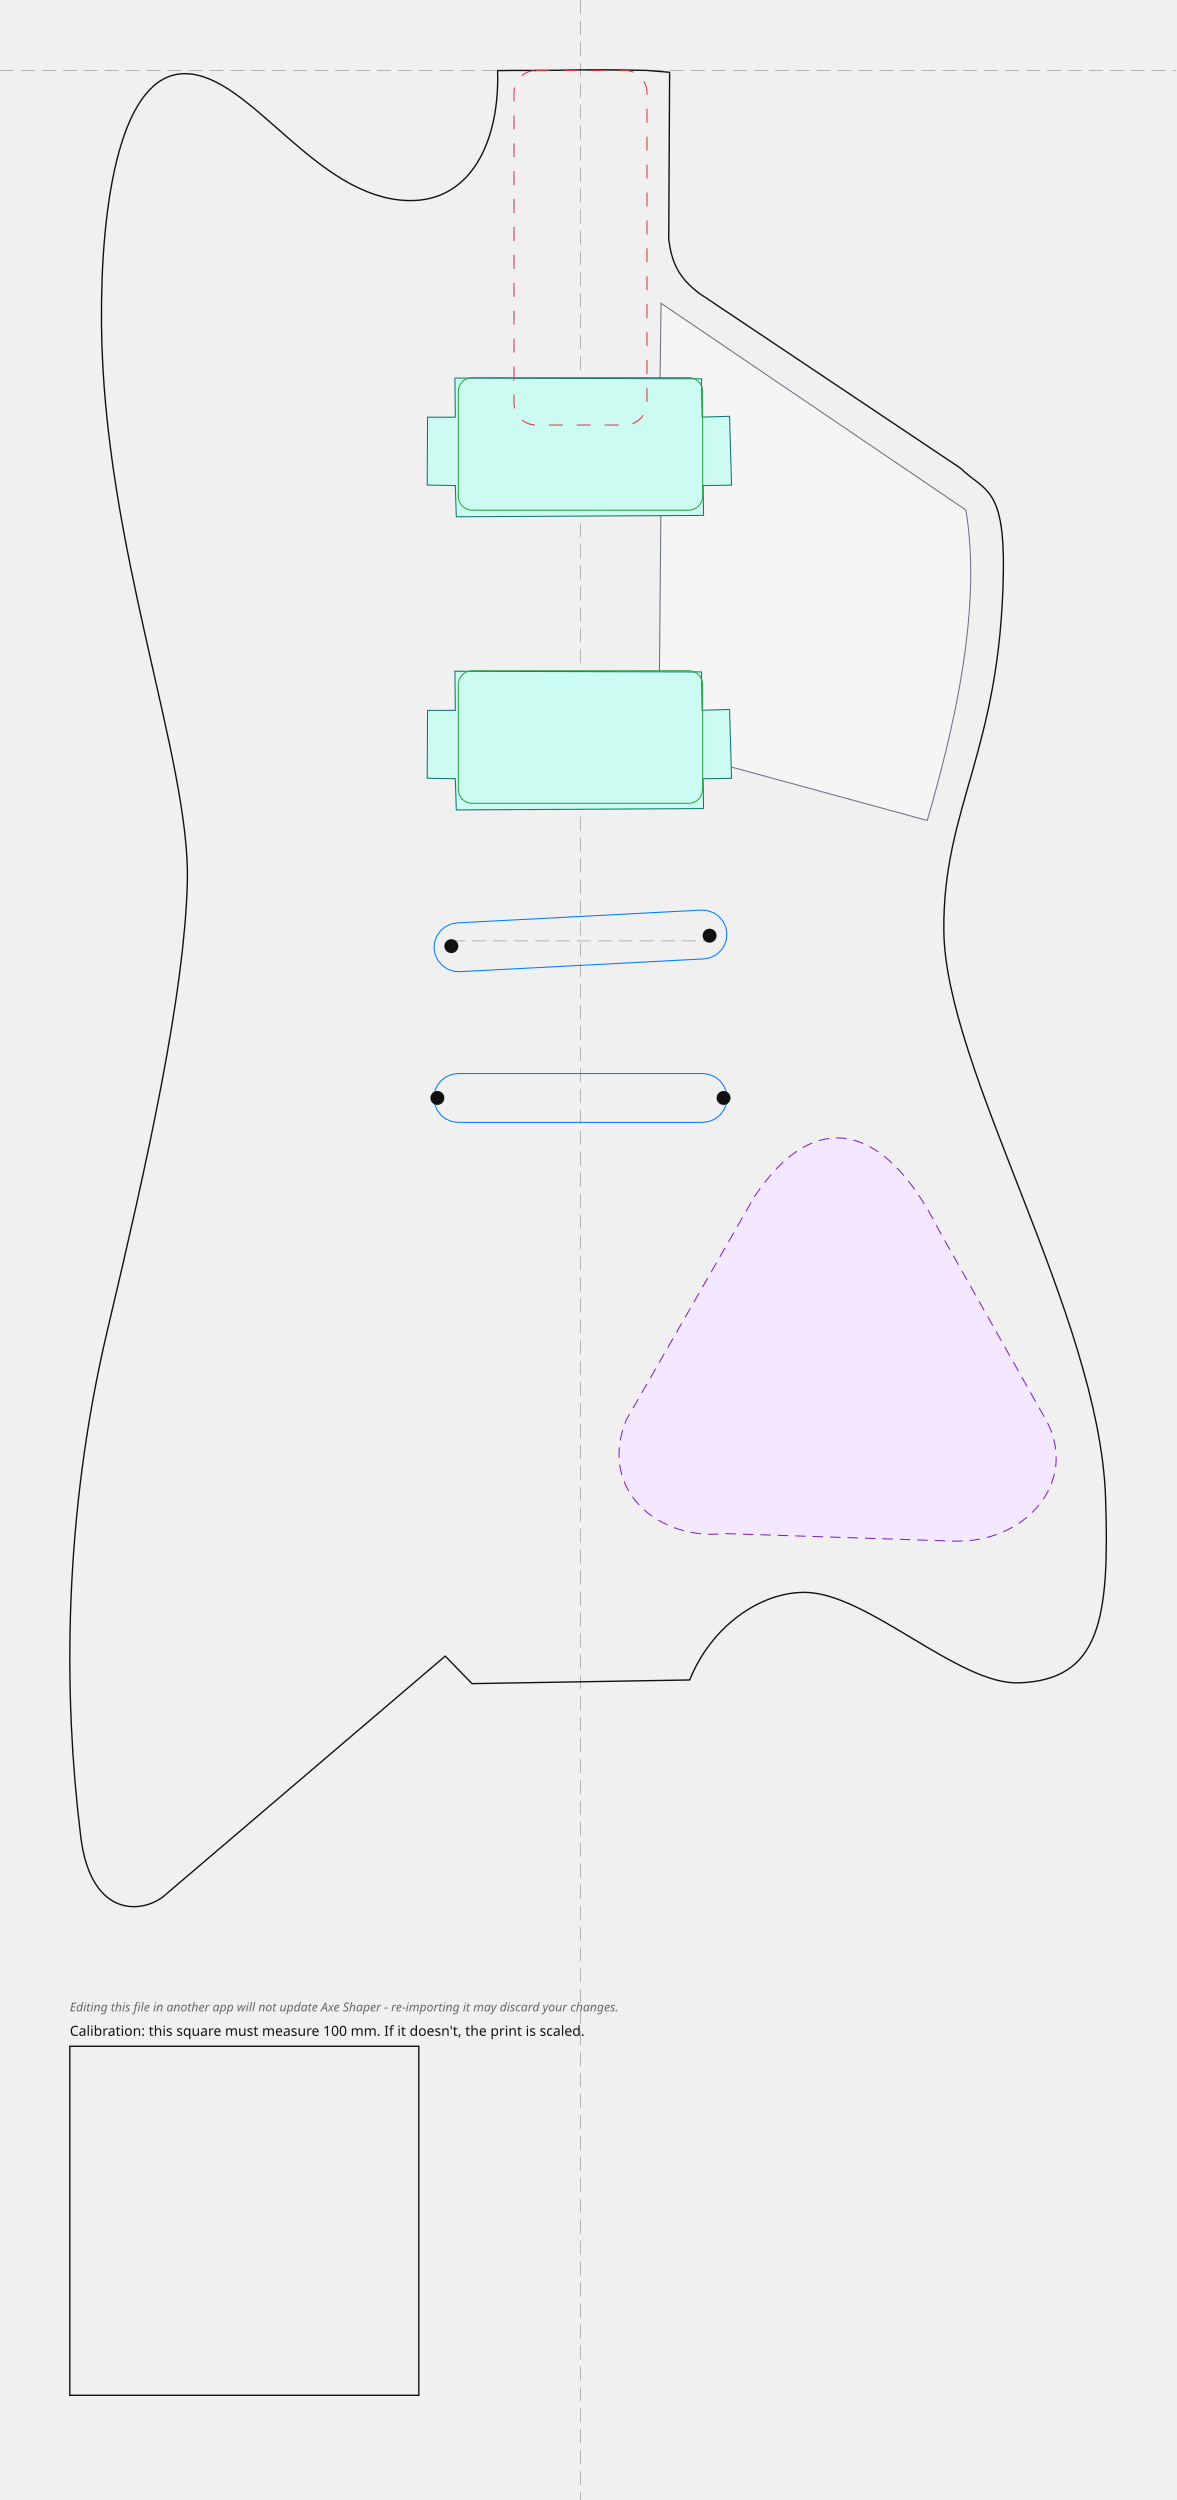
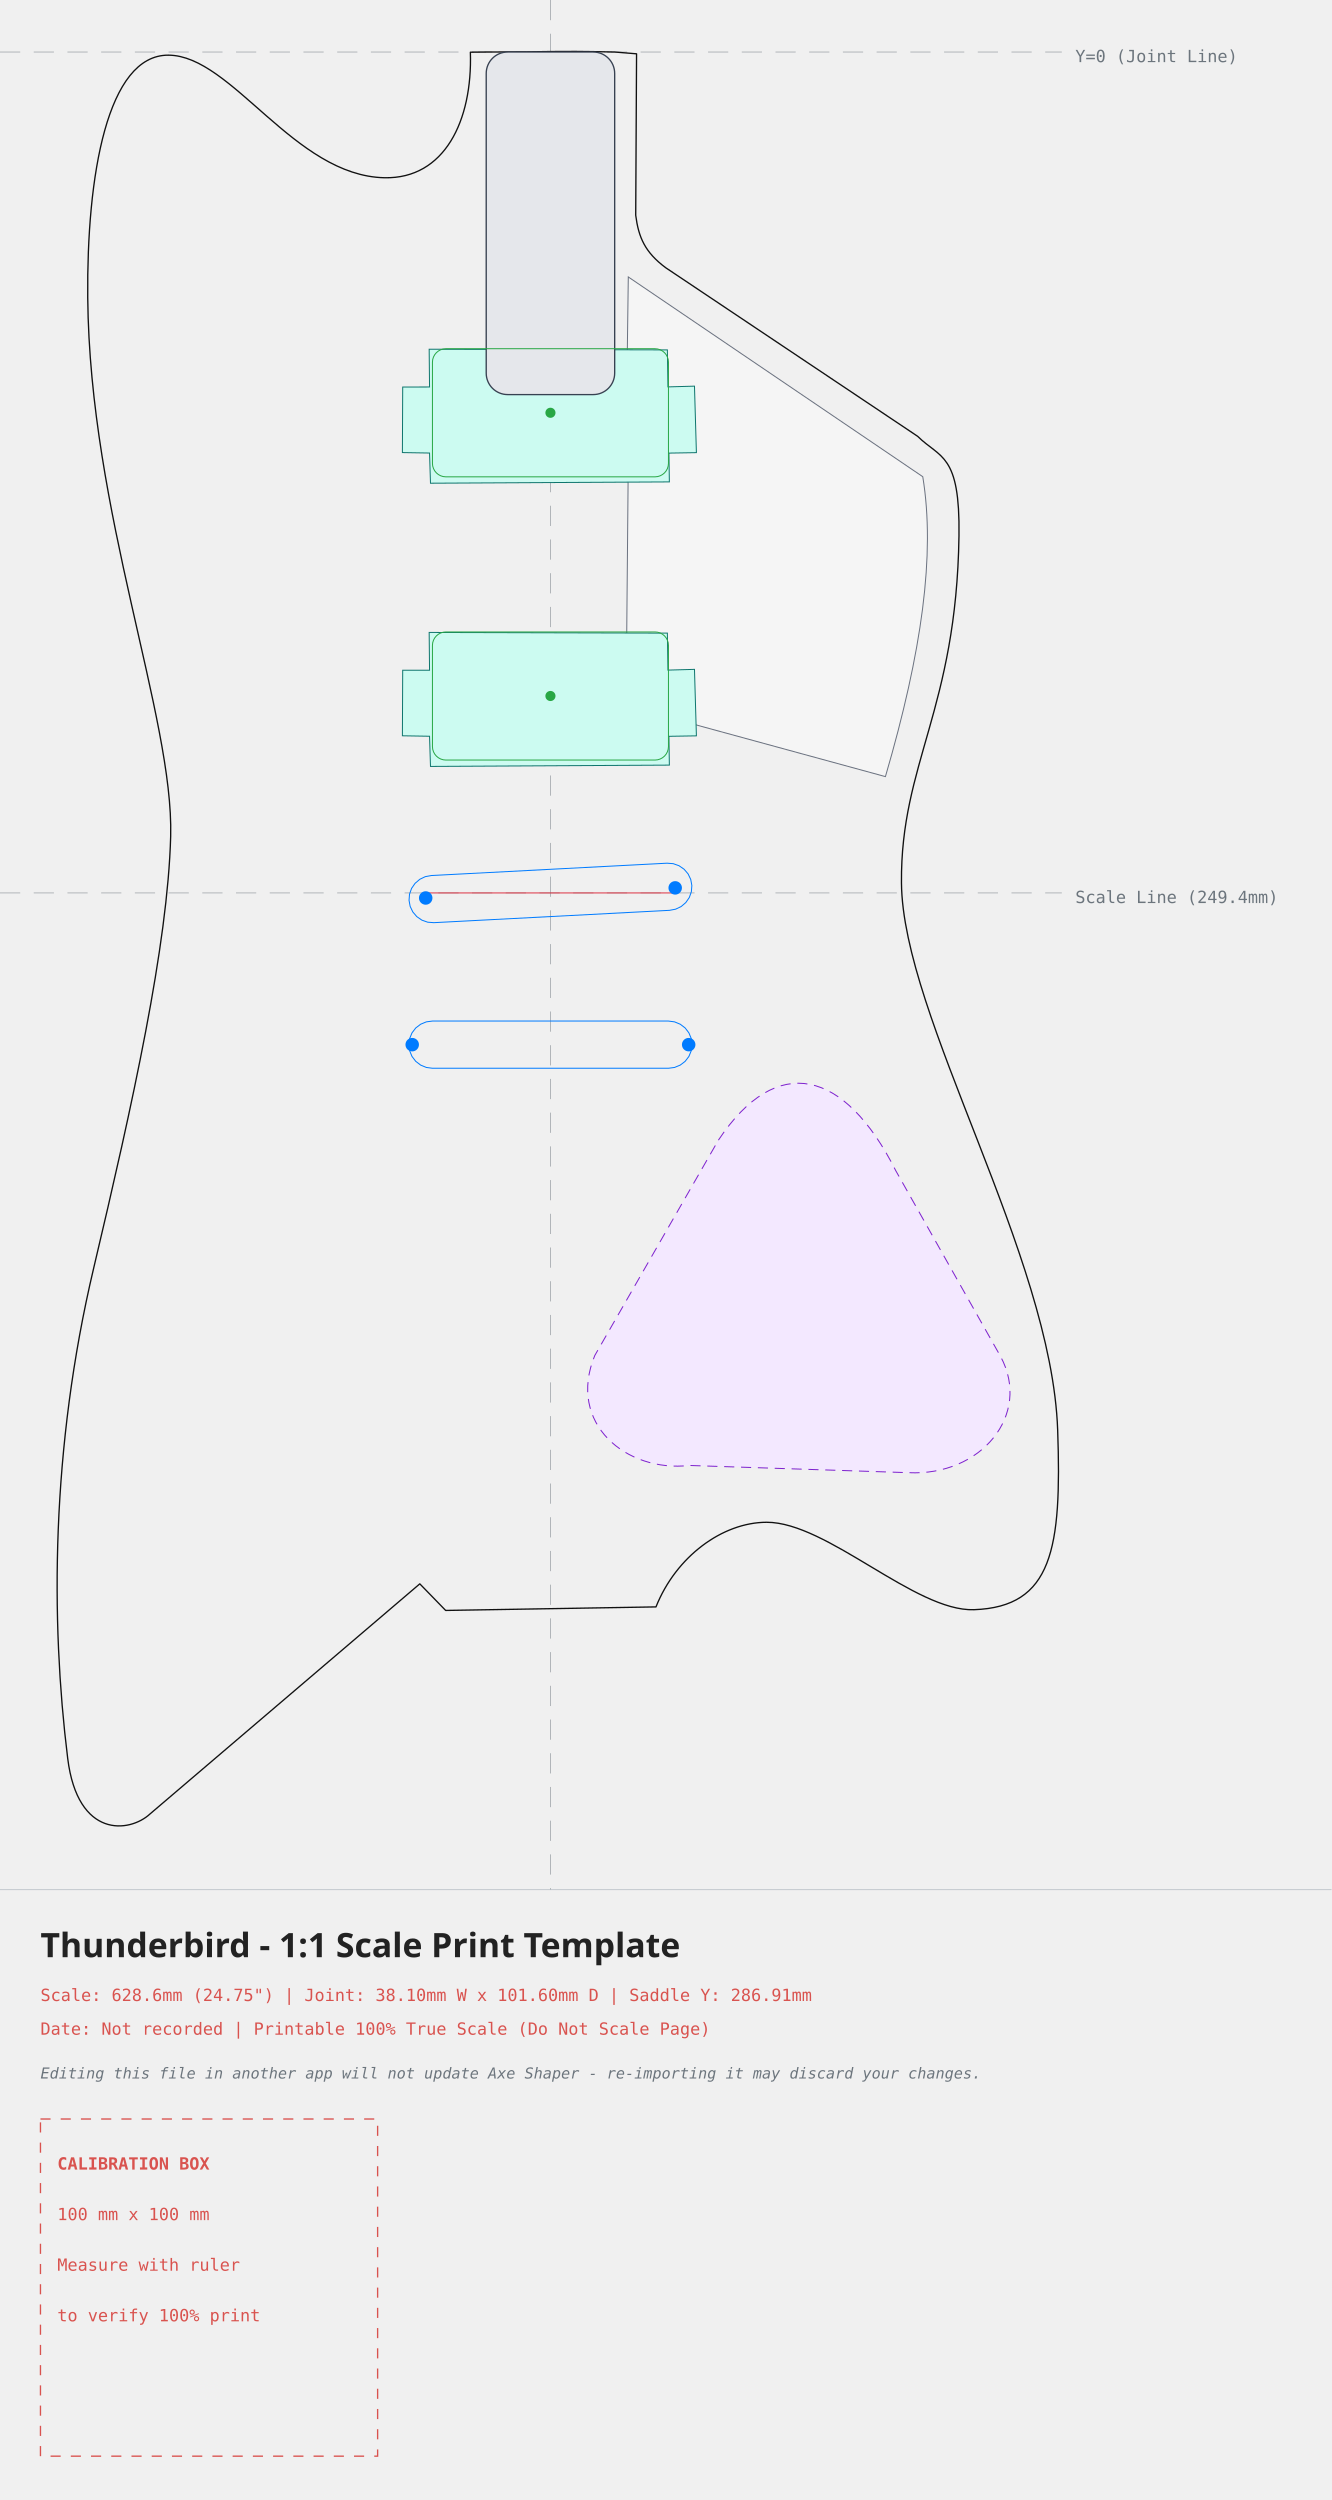
- <svg xmlns="http://www.w3.org/2000/svg" width="337.00mm" height="716.31mm" viewBox="-166.32 -20.18 337.00 716.31">
+ <svg xmlns="http://www.w3.org/2000/svg" width="394.93mm" height="741.49mm" viewBox="-163.26 -15.43 394.93 741.49">
  <style>
.outline{fill:none;stroke:#111;stroke-width:0.40;stroke-linecap:round;stroke-linejoin:round}
.edge-inset{fill:none;stroke:#555;stroke-width:0.30;stroke-dasharray:3 2}
- .neck-pocket{fill:none;stroke:#dc3545;stroke-width:0.30;stroke-dasharray:4 4}
+ .neck-pocket{fill:#e5e7eb;stroke:#374151;stroke-width:0.40}
.pickup-rout{fill:none;stroke:#28a745;stroke-width:0.30}
.bridge-rout{fill:none;stroke:#007bff;stroke-width:0.30}
.back-route{fill:#f3e8ff;stroke:#7e22ce;stroke-width:0.30;stroke-dasharray:3.00 2.00}
.front-route{fill:#ccfbf1;stroke:#0f766e;stroke-width:0.30}
.pickguard{fill:#fff;fill-opacity:0.35;stroke:#6b7280;stroke-width:0.30}
- .guide{fill:none;stroke:#999;stroke-width:0.20;stroke-dasharray:4 2}
- .mounting-hole{fill:#111;stroke:none}
- .cal{fill:none;stroke:#111;stroke-width:0.40}
- .label{font-family:sans-serif;font-size:4px;fill:#111}
- .disclaimer{font-family:sans-serif;font-size:3.5px;font-style:italic;fill:#666}
+ .center-axis{fill:none;stroke:#6c757d;stroke-width:0.20;stroke-dasharray:6 4;opacity:0.7}
+ .bridge-reference{fill:none;stroke:#dc3545;stroke-width:0.30}
+ .mounting-hole{fill:#007bff;stroke:none}
+ .calibration-box{fill:none;stroke:#d9534f;stroke-width:0.40;stroke-dasharray:3 3}
+ .band-rule{fill:none;stroke:#adb5bd;stroke-width:0.20}
+ .text-label{font-family:monospace,sans-serif;font-size:5px;fill:#d9534f}
+ .disclaimer-label{font-family:monospace,sans-serif;font-size:4.5px;font-style:italic;fill:#6c757d}
+ .axis-label{font-family:monospace,sans-serif;font-size:5px;fill:#6c757d}
+ .title-label{font-family:sans-serif;font-size:10px;font-weight:bold;fill:#222}
</style>
  <g id="guides">
-     <line class="guide" x1="0" y1="-20.18" x2="0" y2="696.13" />
-     <line class="guide" x1="-166.32" y1="0" x2="170.68" y2="0" />
+     <line class="center-axis" x1="0" y1="-15.43" x2="0" y2="545.06" />
+     <line class="center-axis" x1="-163.26" y1="0" x2="151.67" y2="0" />
+     <text class="axis-label" x="155.67" y="3">Y=0 (Joint Line)</text>
+     <line class="center-axis" x1="-163.26" y1="249.41" x2="151.67" y2="249.41" stroke="#007bff" />
+     <text class="axis-label" x="155.67" y="252.41" fill="#007bff">Scale Line (249.4mm)</text>
  </g>
  <g id="back-routes">
    <path class="back-route" d="M 49.81 322.74 C 67.18 296.64, 87.24 301.65, 102.46 331.86 C 102.46 331.86, 133.53 386.94, 133.53 386.94 C 142.79 404.20, 127.67 422.43, 106.21 421.36 C 106.21 421.36, 41.23 419.22, 41.23 419.22 C 22.46 421.36, 4.85 406.74, 13.15 386.61 C 13.15 386.61, 49.81 322.74, 49.81 322.74 Z" />
  </g>
  <g id="body">
    <path class="outline" d="M -19.05 0.00 C -19.05 0.00, -23.75 0.05, -23.75 0.05 C -23.09 20.46, -31.48 37.64, -49.18 37.29 C -75.99 36.76, -94.44 1.04, -113.29 0.93 C -131.44 0.82, -137.57 36.56, -137.24 72.82 C -136.66 136.46, -111.70 197.30, -112.64 232.64 C -113.50 264.93, -123.96 312.06, -135.49 360.75 C -148.13 414.15, -148.26 465.16, -143.18 506.12 C -140.20 530.06, -124.74 528.13, -118.78 522.59 C -118.78 522.59, -38.75 454.33, -38.75 454.33 C -38.75 454.33, -31.08 462.22, -31.08 462.22 C -31.08 462.22, 31.30 461.17, 31.30 461.17 C 37.28 446.17, 51.06 436.11, 64.10 436.07 C 82.06 436.02, 108.18 462.60, 125.61 462.00 C 148.88 461.18, 151.67 443.92, 150.44 408.72 C 148.63 356.52, 104.43 286.27, 104.11 246.40 C 103.82 210.91, 120.42 195.10, 121.17 143.50 C 121.53 119.03, 115.60 120.58, 108.91 113.98 C 108.91 113.98, 34.19 63.98, 34.19 63.98 C 28.05 59.41, 26.14 54.99, 25.29 48.42 C 25.29 48.42, 25.54 0.53, 25.54 0.53 C 25.54 0.53, 19.05 0.00, 19.05 0.00 C -1.22 -0.43, 1.22 0.04, -19.05 0.00 Z" />
  </g>
  <g id="pickguards">
    <path class="pickguard" style="fill:#ffffff" d="M 23.09 66.72 C 23.09 66.72, 110.43 125.96, 110.43 125.96 C 114.21 148.99, 110.16 177.92, 99.35 214.91 C 99.35 214.91, 28.58 195.59, 28.58 195.59 C 28.58 195.59, 28.88 174.66, 28.88 174.66 C 28.88 174.66, 22.61 174.14, 22.61 174.14 C 22.61 174.14, 23.06 124.05, 23.06 124.05 C 23.06 124.05, 28.47 123.38, 28.47 123.38 C 28.47 123.38, 28.86 89.72, 28.86 89.72 C 28.86 89.72, 22.79 89.42, 22.79 89.42 C 22.79 89.42, 23.09 66.72, 23.09 66.72 Z" />
  </g>
  <g id="front-routes">
    <path class="front-route" d="M -35.97 88.15 C -35.97 88.15, 34.68 88.35, 34.68 88.35 C 34.68 88.35, 34.85 99.32, 34.85 99.32 C 34.85 99.32, 42.72 99.10, 42.72 99.10 C 42.72 99.10, 43.29 118.82, 43.29 118.82 C 43.29 118.82, 35.14 118.96, 35.14 118.96 C 35.14 118.96, 35.27 127.50, 35.27 127.50 C 35.27 127.50, -35.58 127.89, -35.58 127.89 C -35.58 127.89, -35.86 118.94, -35.86 118.94 C -35.86 118.94, -43.91 118.80, -43.91 118.80 C -43.91 118.80, -43.82 99.36, -43.82 99.36 C -43.82 99.36, -35.86 99.35, -35.86 99.35 C -35.92 93.02, -35.97 88.15, -35.97 88.15 Z" />
    <path class="front-route" d="M -35.97 172.15 C -35.97 172.15, 34.68 172.35, 34.68 172.35 C 34.68 172.35, 34.85 183.32, 34.85 183.32 C 34.85 183.32, 42.72 183.10, 42.72 183.10 C 42.72 183.10, 43.29 202.82, 43.29 202.82 C 43.29 202.82, 35.14 202.96, 35.14 202.96 C 35.14 202.96, 35.27 211.50, 35.27 211.50 C 35.27 211.50, -35.58 211.89, -35.58 211.89 C -35.58 211.89, -35.86 202.94, -35.86 202.94 C -35.86 202.94, -43.91 202.80, -43.91 202.80 C -43.91 202.80, -43.82 183.36, -43.82 183.36 C -43.82 183.36, -35.86 183.35, -35.86 183.35 C -35.92 177.02, -35.97 172.15, -35.97 172.15 Z" />
  </g>
  <g id="neck-pocket">
    <rect class="neck-pocket" x="-19.05" y="0" width="38.10" height="101.60" rx="6.35" />
  </g>
+   <g id="pickups">
+     <g transform="rotate(0.00 0.00 107.00)">
+       <rect class="pickup-rout" x="-35.00" y="88.00" width="70.00" height="38.00" rx="4.00" />
+       <circle cx="0.00" cy="107.00" r="1.5" fill="#28a745" />
+     </g>
+     <g transform="rotate(0.00 0.00 191.00)">
+       <rect class="pickup-rout" x="-35.00" y="172.00" width="70.00" height="38.00" rx="4.00" />
+       <circle cx="0.00" cy="191.00" r="1.5" fill="#28a745" />
+     </g>
+   </g>
  <g id="bridge">
    <path class="bridge-rout" d="M -41.94 251.61 L -41.80 249.79 L -41.19 248.06 L -40.15 246.56 L -38.76 245.37 L -37.12 244.58 L -35.32 244.25 L 34.59 240.59 L 36.41 240.73 L 38.13 241.34 L 39.64 242.38 L 40.82 243.76 L 41.61 245.41 L 41.94 247.21 L 41.80 249.03 L 41.19 250.76 L 40.15 252.26 L 38.76 253.45 L 37.12 254.23 L 35.32 254.57 L -34.59 258.23 L -36.41 258.09 L -38.13 257.48 L -39.64 256.44 L -40.82 255.05 L -41.61 253.40 Z" />
    <path class="bridge-rout" d="M -42.00 294.41 L -41.76 292.60 L -41.06 290.91 L -39.95 289.46 L -38.50 288.35 L -36.81 287.65 L -35.00 287.41 L 35.00 287.41 L 36.81 287.65 L 38.50 288.35 L 39.95 289.46 L 41.06 290.91 L 41.76 292.60 L 42.00 294.41 L 41.76 296.22 L 41.06 297.91 L 39.95 299.36 L 38.50 300.47 L 36.81 301.17 L 35.00 301.41 L -35.00 301.41 L -36.81 301.17 L -38.50 300.47 L -39.95 299.36 L -41.06 297.91 L -41.76 296.22 Z" />
-     <line class="guide" x1="-37.00" y1="249.41" x2="37.00" y2="249.41" />
+     <line class="bridge-reference" x1="-37.00" y1="249.41" x2="37.00" y2="249.41" />
    <circle class="mounting-hole" cx="-37.00" cy="250.91" r="2" />
    <circle class="mounting-hole" cx="37.00" cy="247.91" r="2" />
    <circle class="mounting-hole" cx="-41.00" cy="294.41" r="2" />
    <circle class="mounting-hole" cx="41.00" cy="294.41" r="2" />
  </g>
-   <g id="pickups">
-     <rect class="pickup-rout" x="-35.00" y="88.00" width="70.00" height="38.00" rx="4.00" transform="rotate(0.00 0.00 107.00)" />
-     <rect class="pickup-rout" x="-35.00" y="172.00" width="70.00" height="38.00" rx="4.00" transform="rotate(0.00 0.00 191.00)" />
-   </g>
-   <g id="calibration">
-     <rect class="cal" x="-146.32" y="566.13" width="100.00" height="100.00" />
-     <text class="label" x="-146.32" y="563.13">Calibration: this square must measure 100 mm. If it doesn't, the print is scaled.</text>
-     <text class="disclaimer" x="-146.32" y="556.13">Editing this file in another app will not update Axe Shaper - re-importing it may discard your changes.</text>
+   <g id="information-band">
+     <line class="band-rule" x1="-163.26" y1="545.06" x2="231.67" y2="545.06" />
+     <text class="title-label" x="-151.26" y="565.06">Thunderbird - 1:1 Scale Print Template</text>
+     <text class="text-label" x="-151.26" y="578.06">Scale: 628.6mm (24.75") | Joint: 38.10mm W x 101.60mm D | Saddle Y: 286.91mm</text>
+     <text class="text-label" x="-151.26" y="588.06">Date: Not recorded | Printable 100% True Scale (Do Not Scale Page)</text>
+     <text class="disclaimer-label" x="-151.26" y="601.06">Editing this file in another app will not update Axe Shaper - re-importing it may discard your changes.</text>
+     <g id="calibration" transform="translate(-151.26 613.06)">
+       <rect class="calibration-box" x="0" y="0" width="100" height="100" />
+       <text class="text-label" x="5" y="15" font-weight="bold">CALIBRATION BOX</text>
+       <text class="text-label" x="5" y="30">100 mm x 100 mm</text>
+       <text class="text-label" x="5" y="45">Measure with ruler</text>
+       <text class="text-label" x="5" y="60">to verify 100% print</text>
+     </g>
  </g>
</svg>
